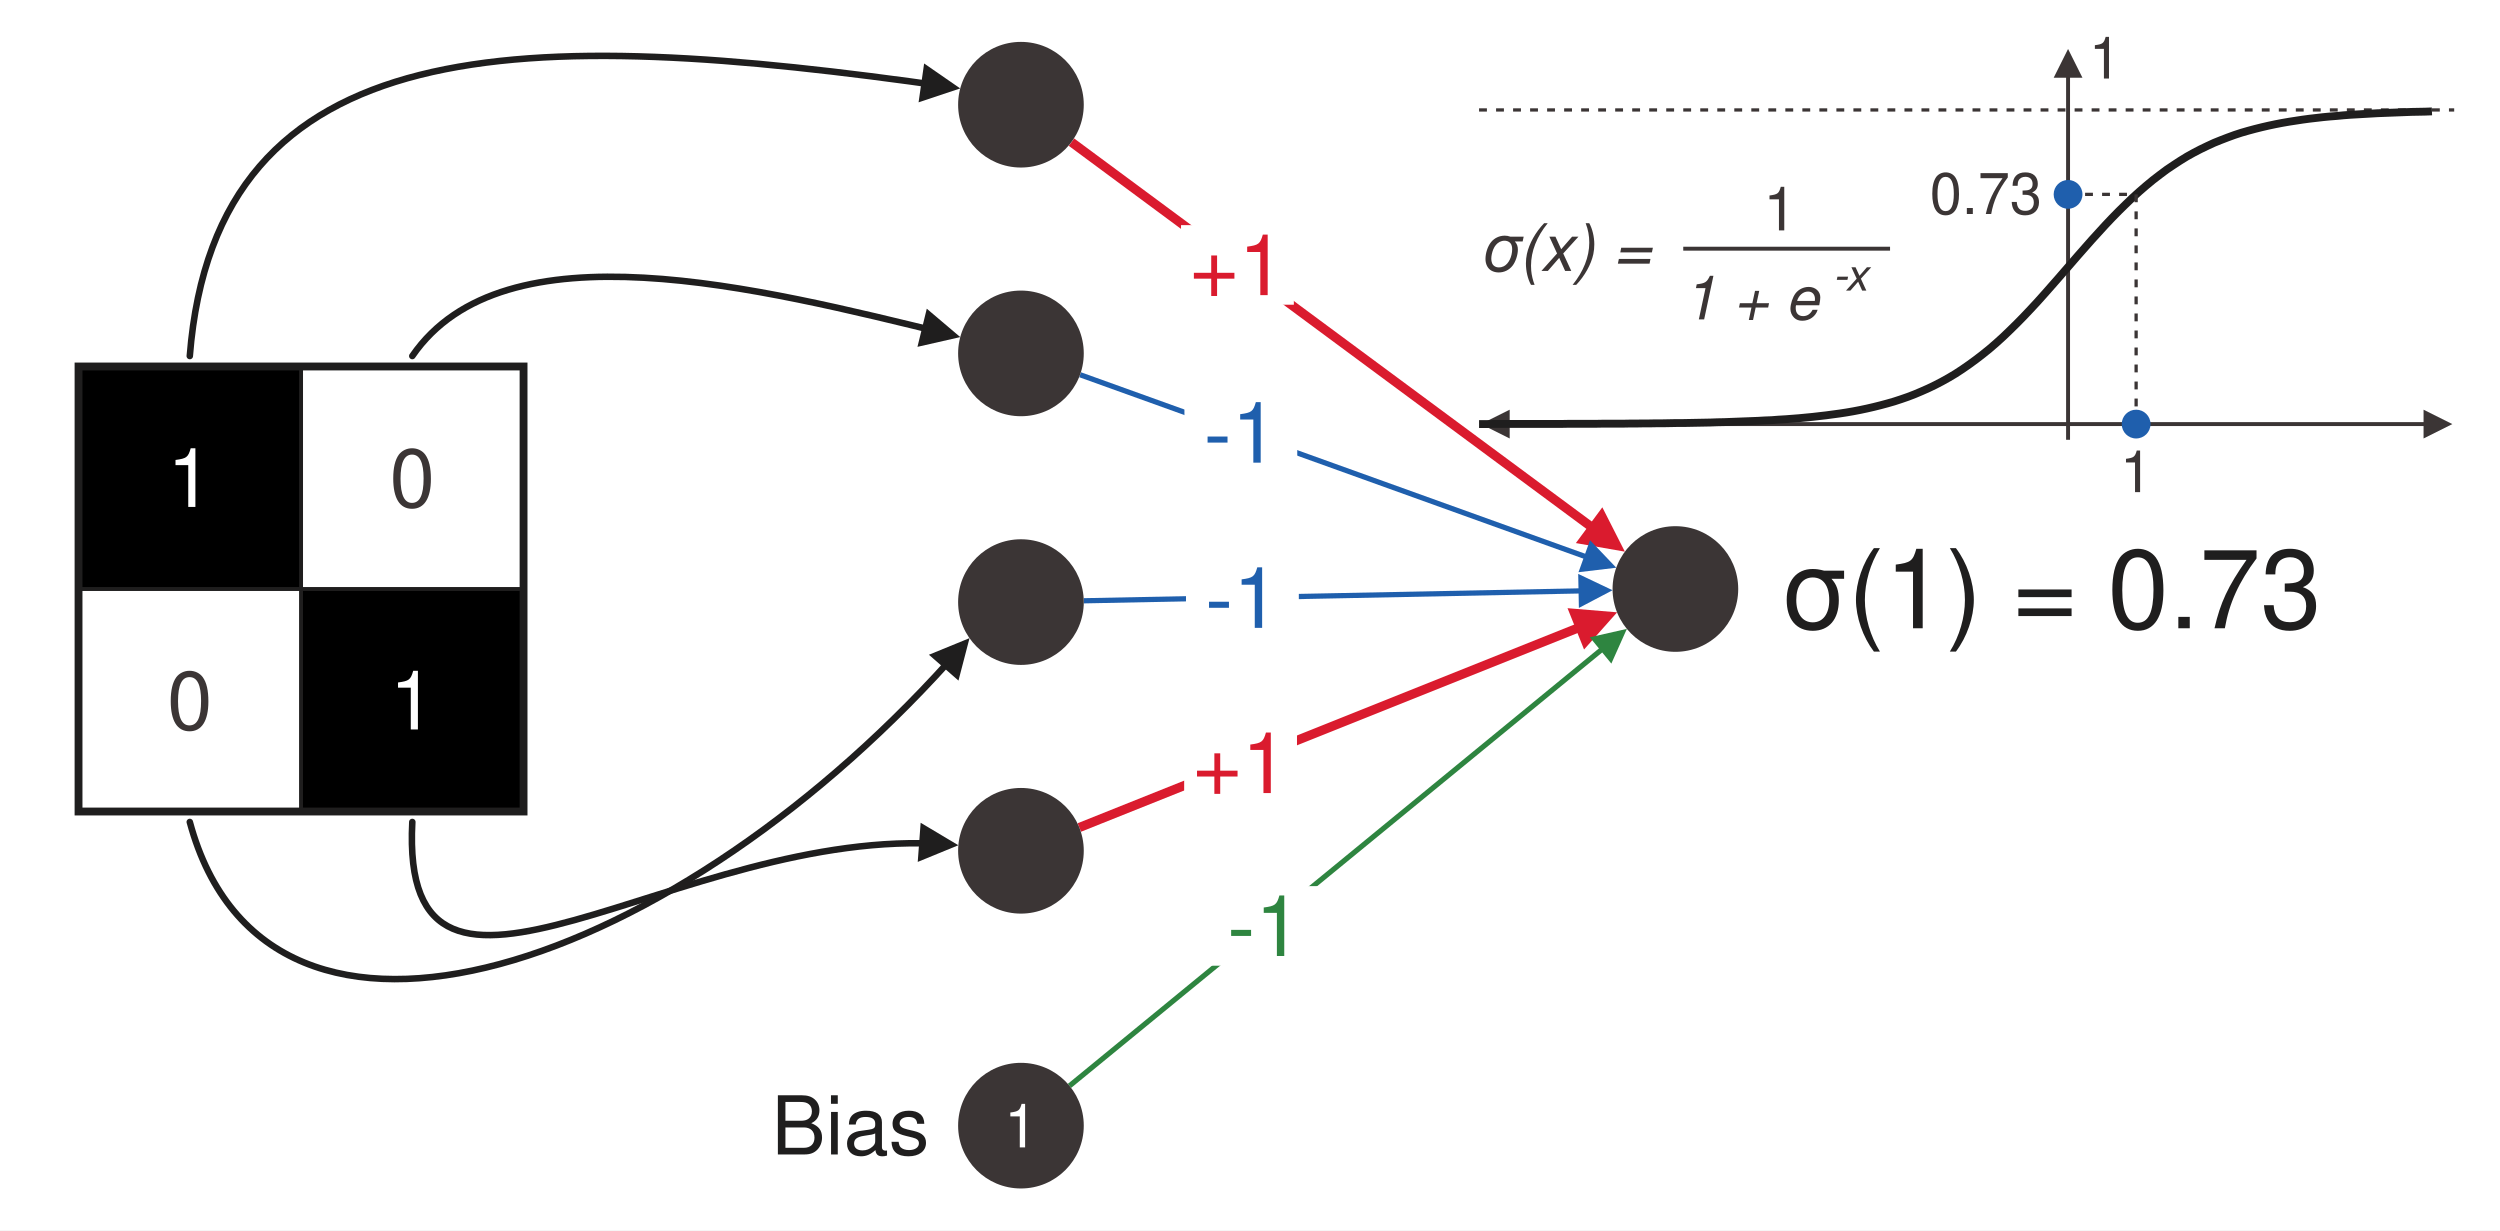
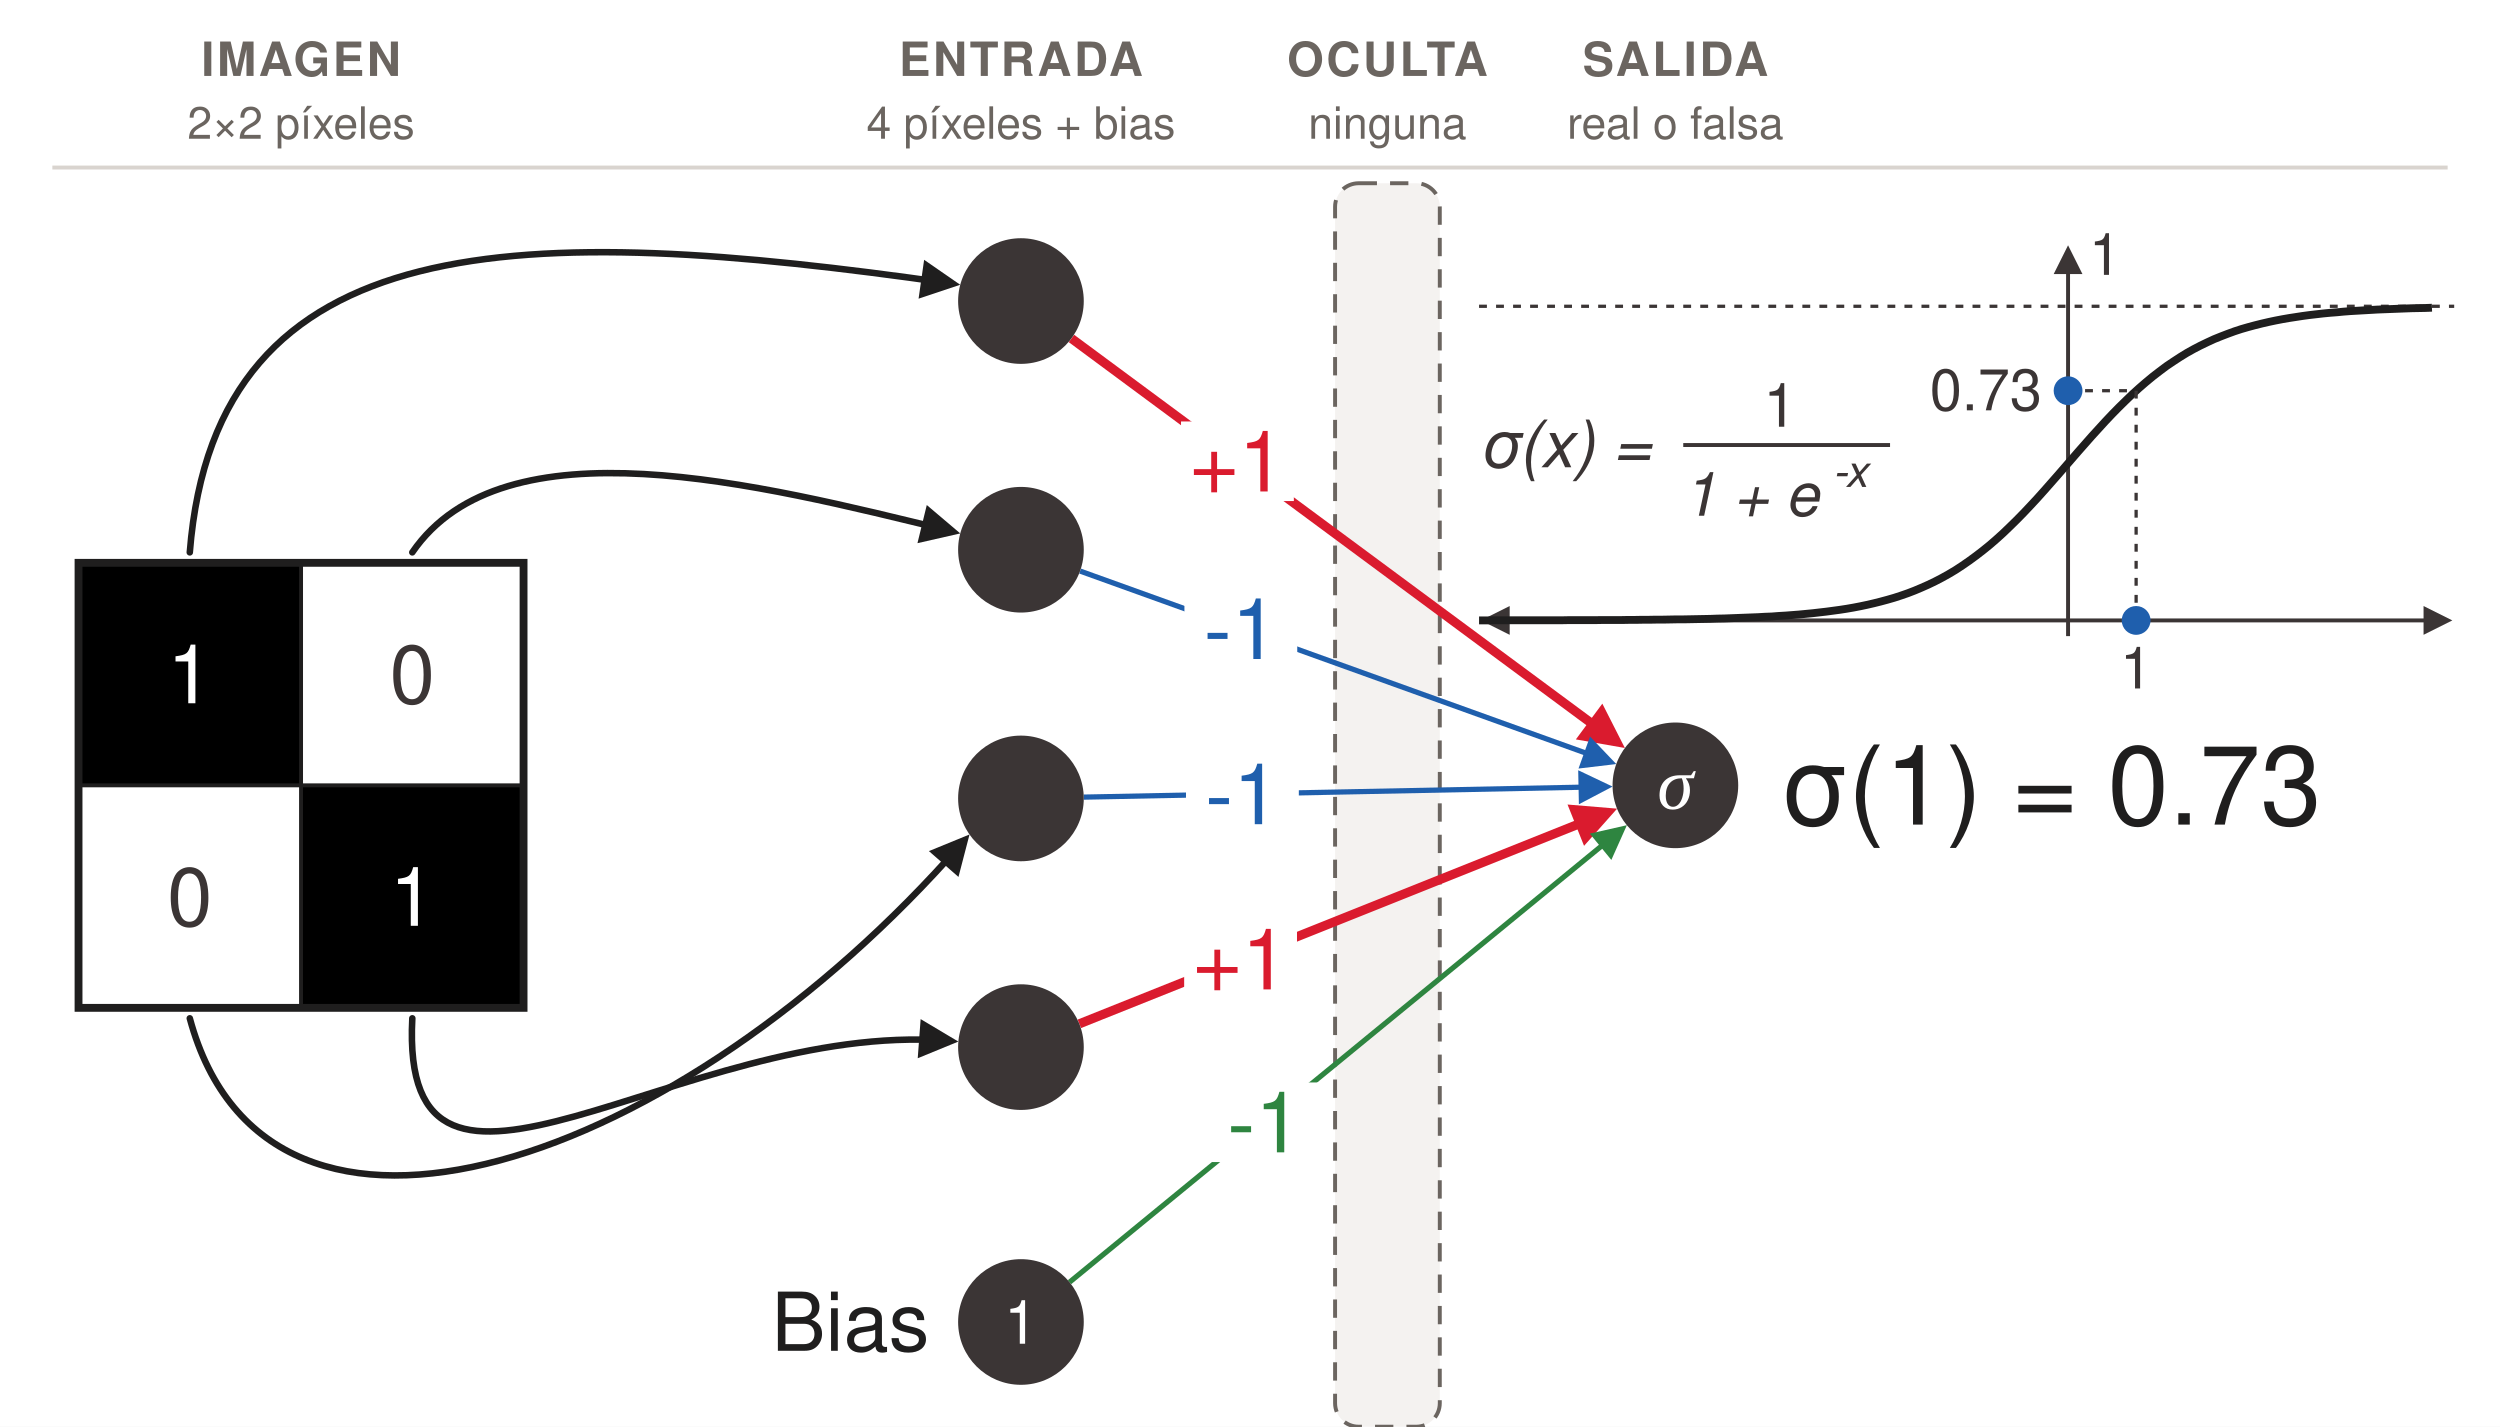
- <svg xmlns="http://www.w3.org/2000/svg" viewBox="0 0 1910 940" width="1910" height="940" font-family="Helvetica, Arial, sans-serif">
+ <svg xmlns="http://www.w3.org/2000/svg" viewBox="0 0 1910 1090" width="1910" height="1090" font-family="Helvetica, Arial, sans-serif">
  <defs>
    <marker id="ah-1F1E1E-30" viewBox="0 0 10 10" refX="7" refY="5" markerWidth="30" markerHeight="30" markerUnits="userSpaceOnUse" orient="auto">
      <path d="M0,0 L10,5 L0,10 z" fill="#1F1E1E" />
    </marker>
    <marker id="ah-DA1B2E-34" viewBox="0 0 10 10" refX="7" refY="5" markerWidth="34" markerHeight="34" markerUnits="userSpaceOnUse" orient="auto">
      <path d="M0,0 L10,5 L0,10 z" fill="#DA1B2E" />
    </marker>
    <marker id="ah-1F5FAD-26" viewBox="0 0 10 10" refX="7" refY="5" markerWidth="26" markerHeight="26" markerUnits="userSpaceOnUse" orient="auto">
      <path d="M0,0 L10,5 L0,10 z" fill="#1F5FAD" />
    </marker>
    <marker id="ah-2E8540-26" viewBox="0 0 10 10" refX="7" refY="5" markerWidth="26" markerHeight="26" markerUnits="userSpaceOnUse" orient="auto">
      <path d="M0,0 L10,5 L0,10 z" fill="#2E8540" />
    </marker>
    <marker id="ah-3B3535-22" viewBox="0 0 10 10" refX="7" refY="5" markerWidth="22" markerHeight="22" markerUnits="userSpaceOnUse" orient="auto">
      <path d="M0,0 L10,5 L0,10 z" fill="#3B3535" />
    </marker>
    <marker id="ah-3B3535-22s" viewBox="0 0 10 10" refX="3" refY="5" markerWidth="22" markerHeight="22" markerUnits="userSpaceOnUse" orient="auto">
      <path d="M10,0 L0,5 L10,10 z" fill="#3B3535" />
    </marker>
  </defs>
-   <rect width="1910" height="940" fill="#ffffff" />
-   <rect x="60.0" y="280.0" width="170" height="170" fill="#000000" />
-   <text x="145.0" y="387.3" font-size="62" fill="#ffffff" text-anchor="middle" font-weight="normal">1</text>
-   <rect x="230.0" y="280.0" width="170" height="170" fill="#ffffff" />
-   <text x="315.0" y="387.3" font-size="62" fill="#3B3535" text-anchor="middle" font-weight="normal">0</text>
-   <rect x="60.0" y="450.0" width="170" height="170" fill="#ffffff" />
-   <text x="145.0" y="557.3" font-size="62" fill="#3B3535" text-anchor="middle" font-weight="normal">0</text>
-   <rect x="230.0" y="450.0" width="170" height="170" fill="#000000" />
-   <text x="315.0" y="557.3" font-size="62" fill="#ffffff" text-anchor="middle" font-weight="normal">1</text>
-   <line x1="230" y1="280" x2="230" y2="620" stroke="#1F1E1E" stroke-width="3.0" />
-   <line x1="60" y1="450" x2="400" y2="450" stroke="#1F1E1E" stroke-width="3.0" />
-   <rect x="60" y="280" width="340" height="340" fill="none" stroke="#1F1E1E" stroke-width="6.0" />
-   <path d="M145.0,272.0 C165.0,20.0 400.0,20.0 724.7,66.3" stroke="#1F1E1E" stroke-width="5" fill="none" stroke-linecap="round" marker-end="url(#ah-1F1E1E-30)" />
-   <path d="M315.0,272.0 C385.0,170.0 580.0,220.0 724.9,255.4" stroke="#1F1E1E" stroke-width="5" fill="none" stroke-linecap="round" marker-end="url(#ah-1F1E1E-30)" />
-   <path d="M145.0,628.0 C205.0,850.0 520.0,740.0 734.8,494.3" stroke="#1F1E1E" stroke-width="5" fill="none" stroke-linecap="round" marker-end="url(#ah-1F1E1E-30)" />
-   <path d="M315.0,628.0 C305.0,820.0 520.0,630.0 723.2,645.1" stroke="#1F1E1E" stroke-width="5" fill="none" stroke-linecap="round" marker-end="url(#ah-1F1E1E-30)" />
-   <path d="M818.6,108.6 L1233.2,415.4" stroke="#DA1B2E" stroke-width="7" fill="none" marker-end="url(#ah-DA1B2E-34)" />
-   <rect x="902.3" y="172.0" width="86.2" height="60.8" fill="#ffffff" />
-   <text x="945.4" y="225.5" font-size="64" fill="#DA1B2E" text-anchor="middle" font-weight="normal">+1</text>
-   <path d="M825.2,286.3 L1227.5,431.1" stroke="#1F5FAD" stroke-width="4" fill="none" marker-end="url(#ah-1F5FAD-26)" />
-   <rect x="904.9" y="300.1" width="86.2" height="60.8" fill="#ffffff" />
-   <text x="948.1" y="353.5" font-size="64" fill="#1F5FAD" text-anchor="middle" font-weight="normal">-1</text>
-   <path d="M828.0,459.0 L1224.2,451.1" stroke="#1F5FAD" stroke-width="4" fill="none" marker-end="url(#ah-1F5FAD-26)" />
-   <rect x="906.1" y="426.2" width="86.2" height="60.8" fill="#ffffff" />
-   <text x="949.2" y="479.7" font-size="64" fill="#1F5FAD" text-anchor="middle" font-weight="normal">-1</text>
-   <path d="M824.6,632.2 L1226.0,471.6" stroke="#DA1B2E" stroke-width="7" fill="none" marker-end="url(#ah-DA1B2E-34)" />
-   <rect x="904.7" y="552.5" width="86.2" height="60.8" fill="#ffffff" />
-   <text x="947.8" y="605.9" font-size="64" fill="#DA1B2E" text-anchor="middle" font-weight="normal">+1</text>
-   <path d="M817.1,829.6 L1236.9,485.4" stroke="#2E8540" stroke-width="4" fill="none" marker-end="url(#ah-2E8540-26)" />
-   <rect x="923.0" y="677.0" width="86.2" height="60.8" fill="#ffffff" />
-   <text x="966.1" y="730.4" font-size="64" fill="#2E8540" text-anchor="middle" font-weight="normal">-1</text>
-   <circle cx="780.0" cy="80.0" r="48" fill="#3B3535" />
-   <circle cx="780.0" cy="270.0" r="48" fill="#3B3535" />
-   <circle cx="780.0" cy="460.0" r="48" fill="#3B3535" />
-   <circle cx="780.0" cy="650.0" r="48" fill="#3B3535" />
-   <circle cx="780.0" cy="860.0" r="48" fill="#3B3535" />
-   <text x="780.0" y="876.6" font-size="46" fill="#ffffff" text-anchor="middle" font-weight="normal">1</text>
-   <text x="710.0" y="882.0" font-size="62" fill="#1F1E1E" text-anchor="end" font-weight="normal">Bias</text>
-   <circle cx="1280.0" cy="450.0" r="48" fill="#3B3535" />
-   <text x="1360.0" y="480.0" font-size="84" fill="#1F1E1E" text-anchor="start" font-weight="normal">σ(1) = 0.73</text>
-   <path d="M1138,324 L1867,324" stroke="#3B3535" stroke-width="3" marker-end="url(#ah-3B3535-22)" marker-start="url(#ah-3B3535-22s)" />
-   <path d="M1580,336 L1580,44" stroke="#3B3535" stroke-width="3" marker-end="url(#ah-3B3535-22)" />
-   <line x1="1130" y1="84.0" x2="1875" y2="84.0" stroke="#3B3535" stroke-width="2.5" stroke-dasharray="6 7" />
-   <polyline points="1130.0,324.0 1135.2,324.0 1140.4,323.9 1145.6,323.9 1150.8,323.9 1156.0,323.9 1161.2,323.9 1166.4,323.9 1171.6,323.9 1176.8,323.9 1182.0,323.9 1187.2,323.9 1192.4,323.9 1197.6,323.8 1202.8,323.8 1208.0,323.8 1213.2,323.8 1218.4,323.8 1223.6,323.7 1228.8,323.7 1234.0,323.7 1239.2,323.7 1244.4,323.6 1249.6,323.6 1254.8,323.5 1260.0,323.5 1265.2,323.4 1270.4,323.4 1275.6,323.3 1280.8,323.2 1286.0,323.2 1291.2,323.1 1296.4,323.0 1301.6,322.9 1306.8,322.8 1312.0,322.6 1317.2,322.5 1322.4,322.3 1327.6,322.1 1332.8,321.9 1338.0,321.7 1343.2,321.5 1348.4,321.2 1353.6,321.0 1358.8,320.6 1364.0,320.3 1369.2,319.9 1374.4,319.5 1379.6,319.0 1384.8,318.5 1390.0,317.9 1395.2,317.3 1400.4,316.6 1405.6,315.9 1410.8,315.1 1416.0,314.2 1421.2,313.2 1426.4,312.1 1431.6,310.9 1436.8,309.6 1442.0,308.2 1447.2,306.7 1452.4,305.0 1457.6,303.2 1462.8,301.2 1468.0,299.0 1473.2,296.7 1478.4,294.2 1483.6,291.5 1488.8,288.6 1494.0,285.5 1499.2,282.1 1504.4,278.5 1509.6,274.7 1514.8,270.7 1520.0,266.5 1525.2,262.0 1530.4,257.3 1535.6,252.3 1540.8,247.2 1546.0,241.9 1551.2,236.4 1556.4,230.8 1561.6,225.0 1566.8,219.1 1572.0,213.2 1577.2,207.2 1582.4,201.2 1587.6,195.2 1592.8,189.3 1598.0,183.4 1603.2,177.7 1608.4,172.0 1613.6,166.5 1618.8,161.2 1624.0,156.1 1629.2,151.1 1634.4,146.4 1639.6,141.9 1644.8,137.6 1650.0,133.6 1655.2,129.7 1660.4,126.2 1665.6,122.8 1670.8,119.6 1676.0,116.7 1681.2,114.0 1686.4,111.5 1691.6,109.1 1696.8,107.0 1702.0,105.0 1707.2,103.1 1712.4,101.4 1717.6,99.9 1722.8,98.5 1728.0,97.2 1733.2,96.0 1738.4,94.9 1743.6,93.9 1748.8,93.0 1754.0,92.2 1759.2,91.4 1764.4,90.7 1769.6,90.1 1774.8,89.5 1780.0,89.0 1785.2,88.6 1790.4,88.1 1795.6,87.7 1800.8,87.4 1806.0,87.1 1811.2,86.8 1816.4,86.5 1821.6,86.3 1826.8,86.1 1832.0,85.9 1837.2,85.7 1842.4,85.5 1847.6,85.4 1852.8,85.3 1858.0,85.1" fill="none" stroke="#1F1E1E" stroke-width="6" />
-   <line x1="1580" y1="148.5" x2="1632" y2="148.5" stroke="#3B3535" stroke-width="2.5" stroke-dasharray="6 7" />
-   <line x1="1632" y1="148.5" x2="1632" y2="324" stroke="#3B3535" stroke-width="2.5" stroke-dasharray="6 7" />
-   <circle cx="1580" cy="148.5" r="11" fill="#1F5FAD" />
-   <circle cx="1632" cy="324" r="11" fill="#1F5FAD" />
-   <text x="1560.0" y="163.5" font-size="44" fill="#3B3535" text-anchor="end" font-weight="normal">0.73</text>
-   <text x="1632.0" y="376.0" font-size="44" fill="#3B3535" text-anchor="middle" font-weight="normal">1</text>
-   <text x="1596.0" y="60.0" font-size="44" fill="#3B3535" text-anchor="start" font-weight="normal">1</text>
-   <text x="1130.0" y="207.0" font-size="50" fill="#3B3535" text-anchor="start" font-weight="normal" font-style="italic">σ(x) =</text>
-   <text x="1360.0" y="176.0" font-size="46" fill="#3B3535" text-anchor="middle" font-weight="normal">1</text>
-   <line x1="1286" y1="190" x2="1444" y2="190" stroke="#3B3535" stroke-width="3" />
-   <text x="1286.0" y="244.0" font-size="46" fill="#3B3535" text-anchor="start" font-weight="normal" font-style="italic">1 + e</text>
-   <text x="1400.0" y="222.0" font-size="34" fill="#3B3535" text-anchor="start" font-weight="normal" font-style="italic">-x</text>
+   <rect x="0" y="0" width="1910" height="1090" fill="#ffffff" />
+   <line x1="40" y1="128" x2="1870" y2="128" stroke="#D9D4CF" stroke-width="3" />
+   <text x="230" y="58" font-size="36" fill="#6B6560" text-anchor="middle" font-weight="bold" letter-spacing="2">IMAGEN</text>
+   <text x="230" y="106" font-size="34" fill="#6B6560" text-anchor="middle">2×2 píxeles</text>
+   <text x="780" y="58" font-size="36" fill="#6B6560" text-anchor="middle" font-weight="bold" letter-spacing="2">ENTRADA</text>
+   <text x="780" y="106" font-size="34" fill="#6B6560" text-anchor="middle">4 píxeles + bias</text>
+   <text x="1060" y="58" font-size="36" fill="#6B6560" text-anchor="middle" font-weight="bold" letter-spacing="2">OCULTA</text>
+   <text x="1060" y="106" font-size="34" fill="#6B6560" text-anchor="middle">ninguna</text>
+   <text x="1280" y="58" font-size="36" fill="#6B6560" text-anchor="middle" font-weight="bold" letter-spacing="2">SALIDA</text>
+   <text x="1280" y="106" font-size="34" fill="#6B6560" text-anchor="middle">real o falsa</text>
+   <g transform="translate(0,150)">
+     <rect x="1020" y="-10" width="80" height="950" rx="18" fill="#F4F2F0" stroke="#6B6560" stroke-width="3" stroke-dasharray="14 10" />
+     <rect x="60.0" y="280.0" width="170" height="170" fill="#000000" />
+     <text x="145.0" y="387.3" font-size="62" fill="#ffffff" text-anchor="middle" font-weight="normal">1</text>
+     <rect x="230.0" y="280.0" width="170" height="170" fill="#ffffff" />
+     <text x="315.0" y="387.3" font-size="62" fill="#3B3535" text-anchor="middle" font-weight="normal">0</text>
+     <rect x="60.0" y="450.0" width="170" height="170" fill="#ffffff" />
+     <text x="145.0" y="557.3" font-size="62" fill="#3B3535" text-anchor="middle" font-weight="normal">0</text>
+     <rect x="230.0" y="450.0" width="170" height="170" fill="#000000" />
+     <text x="315.0" y="557.3" font-size="62" fill="#ffffff" text-anchor="middle" font-weight="normal">1</text>
+     <line x1="230" y1="280" x2="230" y2="620" stroke="#1F1E1E" stroke-width="3.0" />
+     <line x1="60" y1="450" x2="400" y2="450" stroke="#1F1E1E" stroke-width="3.0" />
+     <rect x="60" y="280" width="340" height="340" fill="none" stroke="#1F1E1E" stroke-width="6.0" />
+     <path d="M145.0,272.0 C165.0,20.0 400.0,20.0 724.7,66.3" stroke="#1F1E1E" stroke-width="5" fill="none" stroke-linecap="round" marker-end="url(#ah-1F1E1E-30)" />
+     <path d="M315.0,272.0 C385.0,170.0 580.0,220.0 724.9,255.4" stroke="#1F1E1E" stroke-width="5" fill="none" stroke-linecap="round" marker-end="url(#ah-1F1E1E-30)" />
+     <path d="M145.0,628.0 C205.0,850.0 520.0,740.0 734.8,494.3" stroke="#1F1E1E" stroke-width="5" fill="none" stroke-linecap="round" marker-end="url(#ah-1F1E1E-30)" />
+     <path d="M315.0,628.0 C305.0,820.0 520.0,630.0 723.2,645.1" stroke="#1F1E1E" stroke-width="5" fill="none" stroke-linecap="round" marker-end="url(#ah-1F1E1E-30)" />
+     <path d="M818.6,108.6 L1233.2,415.4" stroke="#DA1B2E" stroke-width="7" fill="none" marker-end="url(#ah-DA1B2E-34)" />
+     <rect x="902.3" y="172.0" width="86.2" height="60.8" fill="#ffffff" />
+     <text x="945.4" y="225.5" font-size="64" fill="#DA1B2E" text-anchor="middle" font-weight="normal">+1</text>
+     <path d="M825.2,286.3 L1227.5,431.1" stroke="#1F5FAD" stroke-width="4" fill="none" marker-end="url(#ah-1F5FAD-26)" />
+     <rect x="904.9" y="300.1" width="86.2" height="60.8" fill="#ffffff" />
+     <text x="948.1" y="353.5" font-size="64" fill="#1F5FAD" text-anchor="middle" font-weight="normal">-1</text>
+     <path d="M828.0,459.0 L1224.2,451.1" stroke="#1F5FAD" stroke-width="4" fill="none" marker-end="url(#ah-1F5FAD-26)" />
+     <rect x="906.1" y="426.2" width="86.2" height="60.8" fill="#ffffff" />
+     <text x="949.2" y="479.7" font-size="64" fill="#1F5FAD" text-anchor="middle" font-weight="normal">-1</text>
+     <path d="M824.6,632.2 L1226.0,471.6" stroke="#DA1B2E" stroke-width="7" fill="none" marker-end="url(#ah-DA1B2E-34)" />
+     <rect x="904.7" y="552.5" width="86.2" height="60.8" fill="#ffffff" />
+     <text x="947.8" y="605.9" font-size="64" fill="#DA1B2E" text-anchor="middle" font-weight="normal">+1</text>
+     <path d="M817.1,829.6 L1236.9,485.4" stroke="#2E8540" stroke-width="4" fill="none" marker-end="url(#ah-2E8540-26)" />
+     <rect x="923.0" y="677.0" width="86.2" height="60.8" fill="#ffffff" />
+     <text x="966.1" y="730.4" font-size="64" fill="#2E8540" text-anchor="middle" font-weight="normal">-1</text>
+     <circle cx="780.0" cy="80.0" r="48" fill="#3B3535" />
+     <circle cx="780.0" cy="270.0" r="48" fill="#3B3535" />
+     <circle cx="780.0" cy="460.0" r="48" fill="#3B3535" />
+     <circle cx="780.0" cy="650.0" r="48" fill="#3B3535" />
+     <circle cx="780.0" cy="860.0" r="48" fill="#3B3535" />
+     <text x="780.0" y="876.6" font-size="46" fill="#ffffff" text-anchor="middle" font-weight="normal">1</text>
+     <text x="710.0" y="882.0" font-size="62" fill="#1F1E1E" text-anchor="end" font-weight="normal">Bias</text>
+     <circle cx="1280.0" cy="450.0" r="48" fill="#3B3535" />
+     <text x="1280.0" y="468" font-size="56" fill="#ffffff" text-anchor="middle" font-family="Times New Roman, serif" font-style="italic">σ</text>
+     <text x="1360.0" y="480.0" font-size="84" fill="#1F1E1E" text-anchor="start" font-weight="normal">σ(1) = 0.73</text>
+     <path d="M1138,324 L1867,324" stroke="#3B3535" stroke-width="3" marker-end="url(#ah-3B3535-22)" marker-start="url(#ah-3B3535-22s)" />
+     <path d="M1580,336 L1580,44" stroke="#3B3535" stroke-width="3" marker-end="url(#ah-3B3535-22)" />
+     <line x1="1130" y1="84.0" x2="1875" y2="84.0" stroke="#3B3535" stroke-width="2.5" stroke-dasharray="6 7" />
+     <polyline points="1130.0,324.0 1135.2,324.0 1140.4,323.9 1145.6,323.9 1150.8,323.9 1156.0,323.9 1161.2,323.9 1166.4,323.9 1171.6,323.9 1176.8,323.9 1182.0,323.9 1187.2,323.9 1192.4,323.9 1197.6,323.8 1202.8,323.8 1208.0,323.8 1213.2,323.8 1218.4,323.8 1223.6,323.7 1228.8,323.7 1234.0,323.7 1239.2,323.7 1244.4,323.6 1249.6,323.6 1254.8,323.5 1260.0,323.5 1265.2,323.4 1270.4,323.4 1275.6,323.3 1280.8,323.2 1286.0,323.2 1291.2,323.1 1296.4,323.0 1301.6,322.9 1306.8,322.8 1312.0,322.6 1317.2,322.5 1322.4,322.3 1327.6,322.1 1332.8,321.9 1338.0,321.7 1343.2,321.5 1348.4,321.2 1353.6,321.0 1358.8,320.6 1364.0,320.3 1369.2,319.9 1374.4,319.5 1379.6,319.0 1384.8,318.5 1390.0,317.9 1395.2,317.3 1400.4,316.6 1405.6,315.9 1410.8,315.1 1416.0,314.2 1421.2,313.2 1426.4,312.1 1431.6,310.9 1436.8,309.6 1442.0,308.2 1447.2,306.7 1452.4,305.0 1457.6,303.2 1462.8,301.2 1468.0,299.0 1473.2,296.7 1478.4,294.2 1483.6,291.5 1488.8,288.6 1494.0,285.5 1499.2,282.1 1504.4,278.5 1509.6,274.7 1514.8,270.7 1520.0,266.5 1525.2,262.0 1530.4,257.3 1535.6,252.3 1540.8,247.2 1546.0,241.9 1551.2,236.4 1556.4,230.8 1561.6,225.0 1566.8,219.1 1572.0,213.2 1577.2,207.2 1582.4,201.2 1587.6,195.2 1592.8,189.3 1598.0,183.4 1603.2,177.7 1608.4,172.0 1613.6,166.5 1618.8,161.2 1624.0,156.1 1629.2,151.1 1634.4,146.4 1639.6,141.9 1644.8,137.6 1650.0,133.6 1655.2,129.7 1660.4,126.2 1665.6,122.8 1670.8,119.6 1676.0,116.7 1681.2,114.0 1686.4,111.5 1691.6,109.1 1696.8,107.0 1702.0,105.0 1707.2,103.1 1712.4,101.4 1717.6,99.9 1722.8,98.5 1728.0,97.2 1733.2,96.0 1738.4,94.9 1743.6,93.9 1748.8,93.0 1754.0,92.2 1759.2,91.4 1764.4,90.7 1769.6,90.1 1774.8,89.5 1780.0,89.0 1785.2,88.6 1790.4,88.1 1795.6,87.7 1800.8,87.4 1806.0,87.1 1811.2,86.8 1816.4,86.5 1821.6,86.3 1826.8,86.1 1832.0,85.9 1837.2,85.7 1842.4,85.5 1847.6,85.4 1852.8,85.3 1858.0,85.1" fill="none" stroke="#1F1E1E" stroke-width="6" />
+     <line x1="1580" y1="148.5" x2="1632" y2="148.5" stroke="#3B3535" stroke-width="2.5" stroke-dasharray="6 7" />
+     <line x1="1632" y1="148.5" x2="1632" y2="324" stroke="#3B3535" stroke-width="2.5" stroke-dasharray="6 7" />
+     <circle cx="1580" cy="148.5" r="11" fill="#1F5FAD" />
+     <circle cx="1632" cy="324" r="11" fill="#1F5FAD" />
+     <text x="1560.0" y="163.5" font-size="44" fill="#3B3535" text-anchor="end" font-weight="normal">0.73</text>
+     <text x="1632.0" y="376.0" font-size="44" fill="#3B3535" text-anchor="middle" font-weight="normal">1</text>
+     <text x="1596.0" y="60.0" font-size="44" fill="#3B3535" text-anchor="start" font-weight="normal">1</text>
+     <text x="1130.0" y="207.0" font-size="50" fill="#3B3535" text-anchor="start" font-weight="normal" font-style="italic">σ(x) =</text>
+     <text x="1360.0" y="176.0" font-size="46" fill="#3B3535" text-anchor="middle" font-weight="normal">1</text>
+     <line x1="1286" y1="190" x2="1444" y2="190" stroke="#3B3535" stroke-width="3" />
+     <text x="1286.0" y="244.0" font-size="46" fill="#3B3535" text-anchor="start" font-weight="normal" font-style="italic">1 + e</text>
+     <text x="1400.0" y="222.0" font-size="34" fill="#3B3535" text-anchor="start" font-weight="normal" font-style="italic">-x</text>
+   </g>
</svg>
